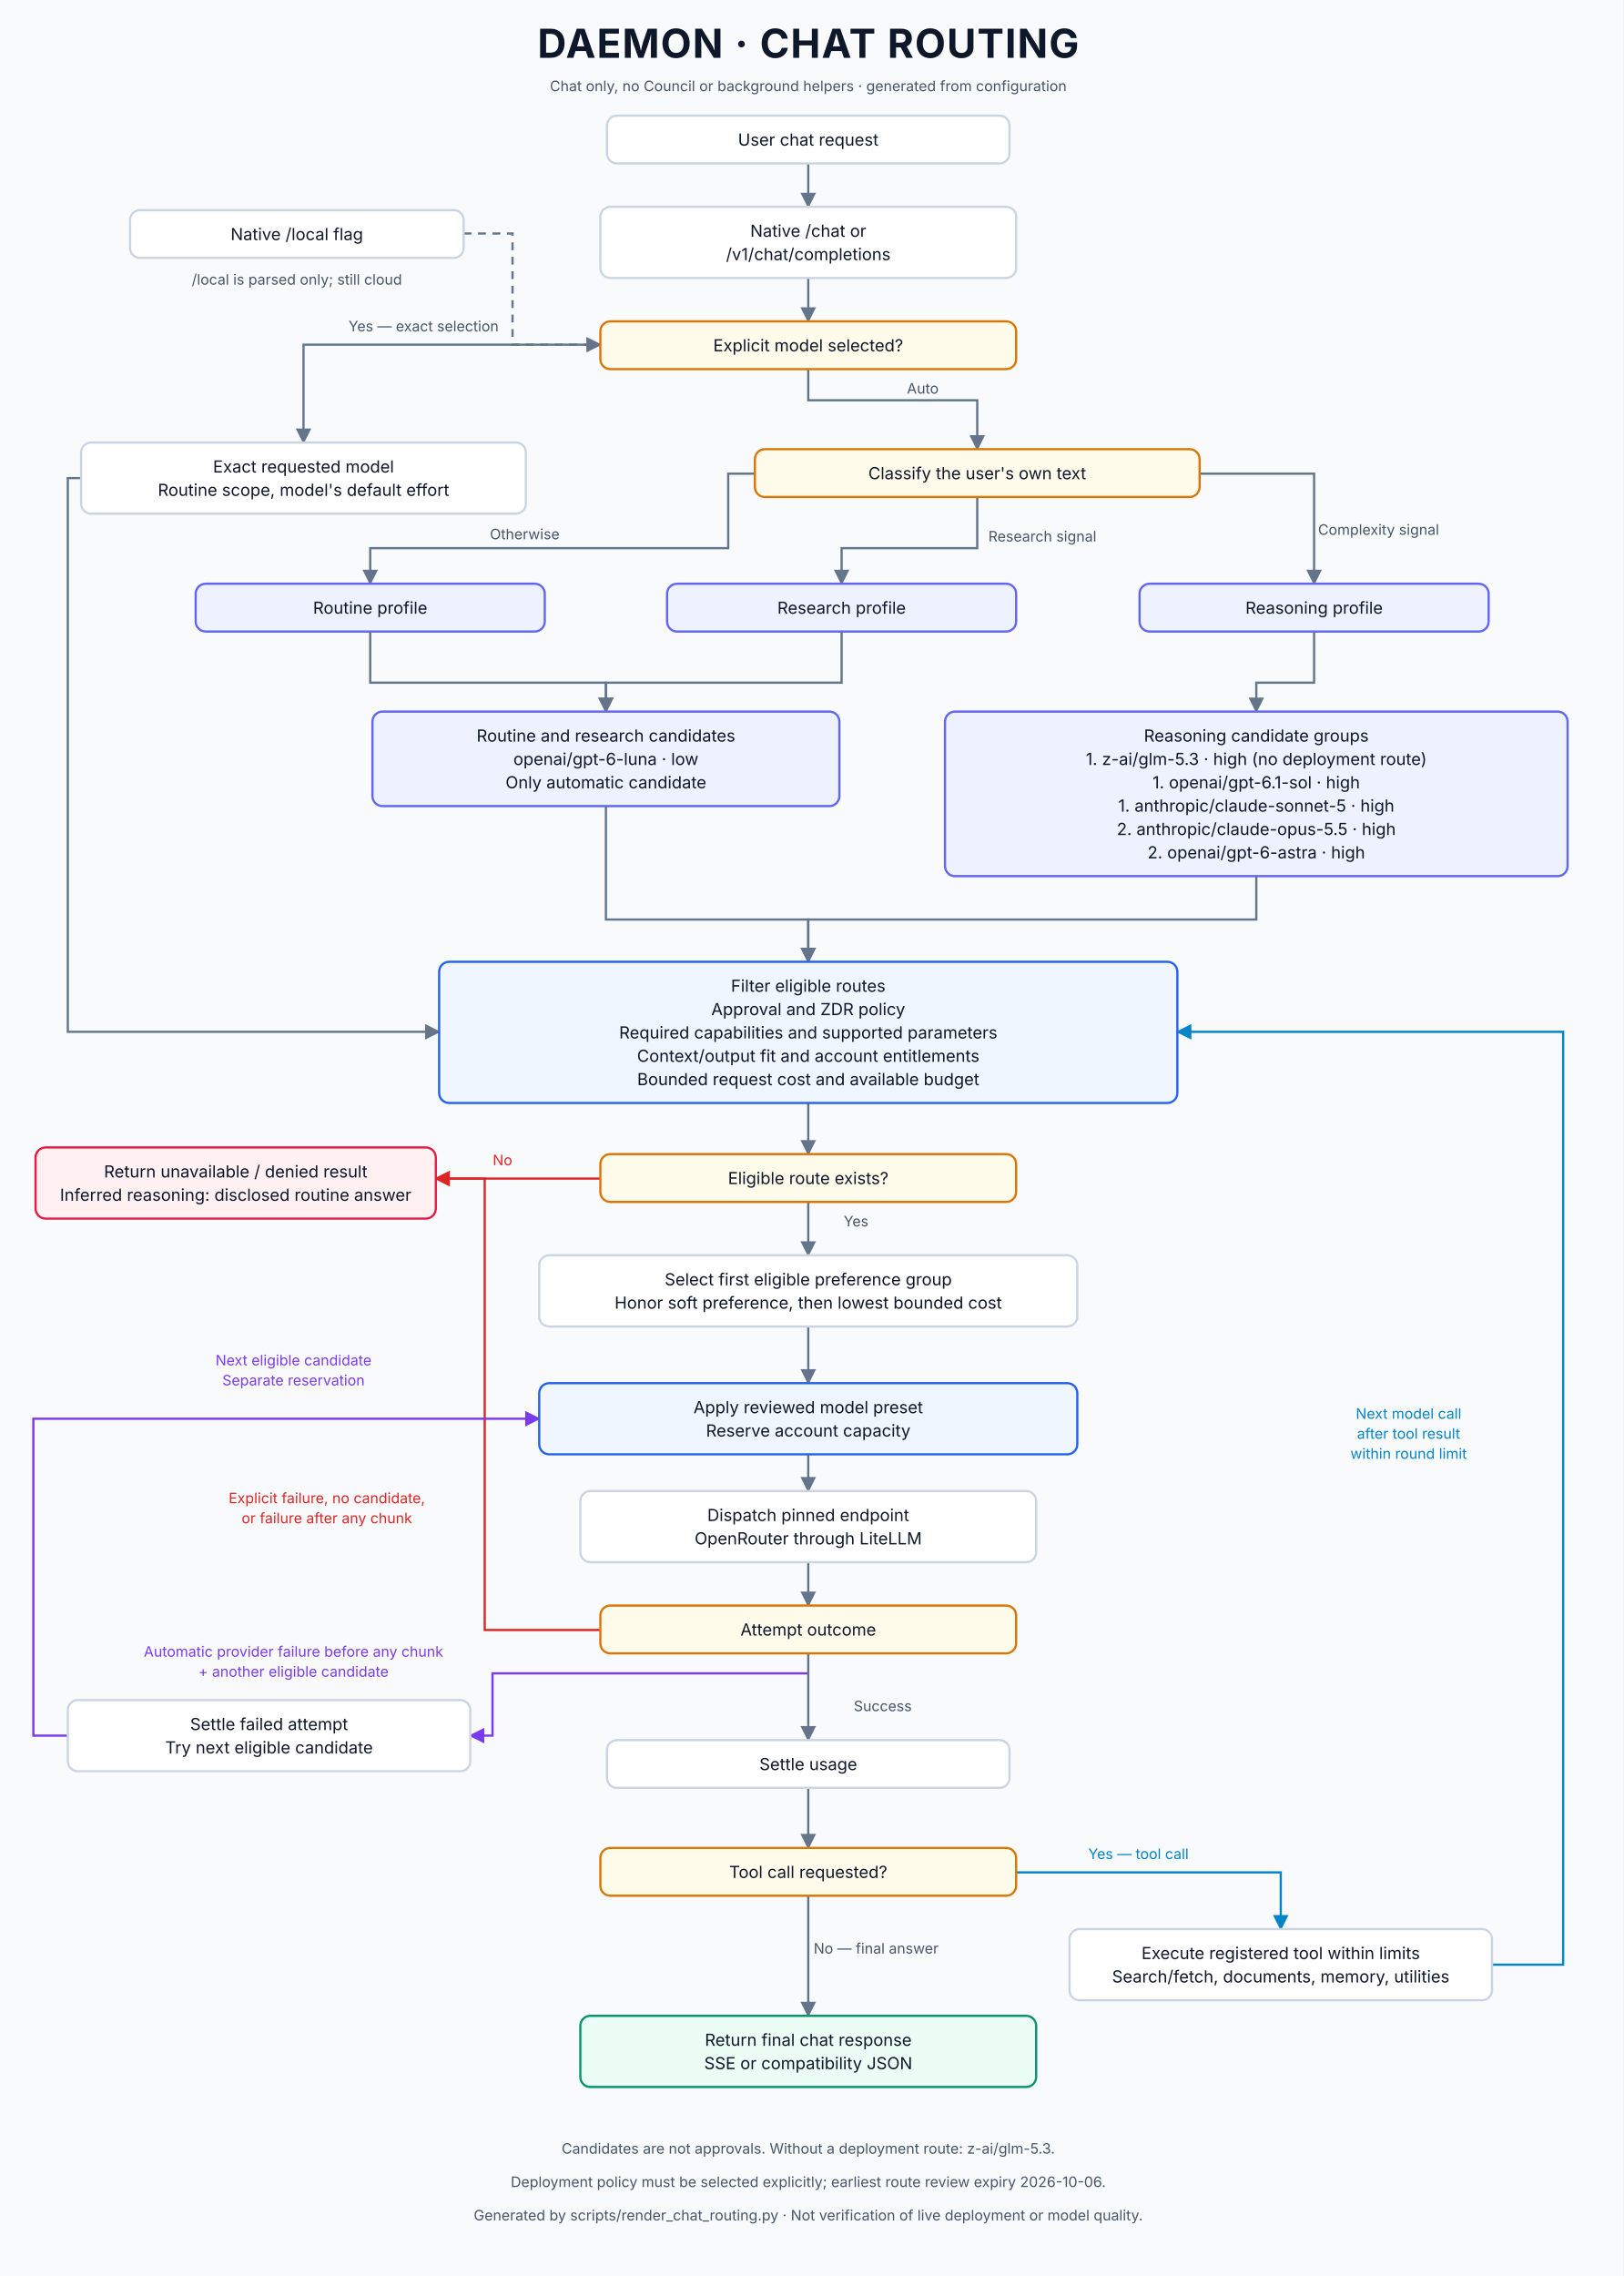
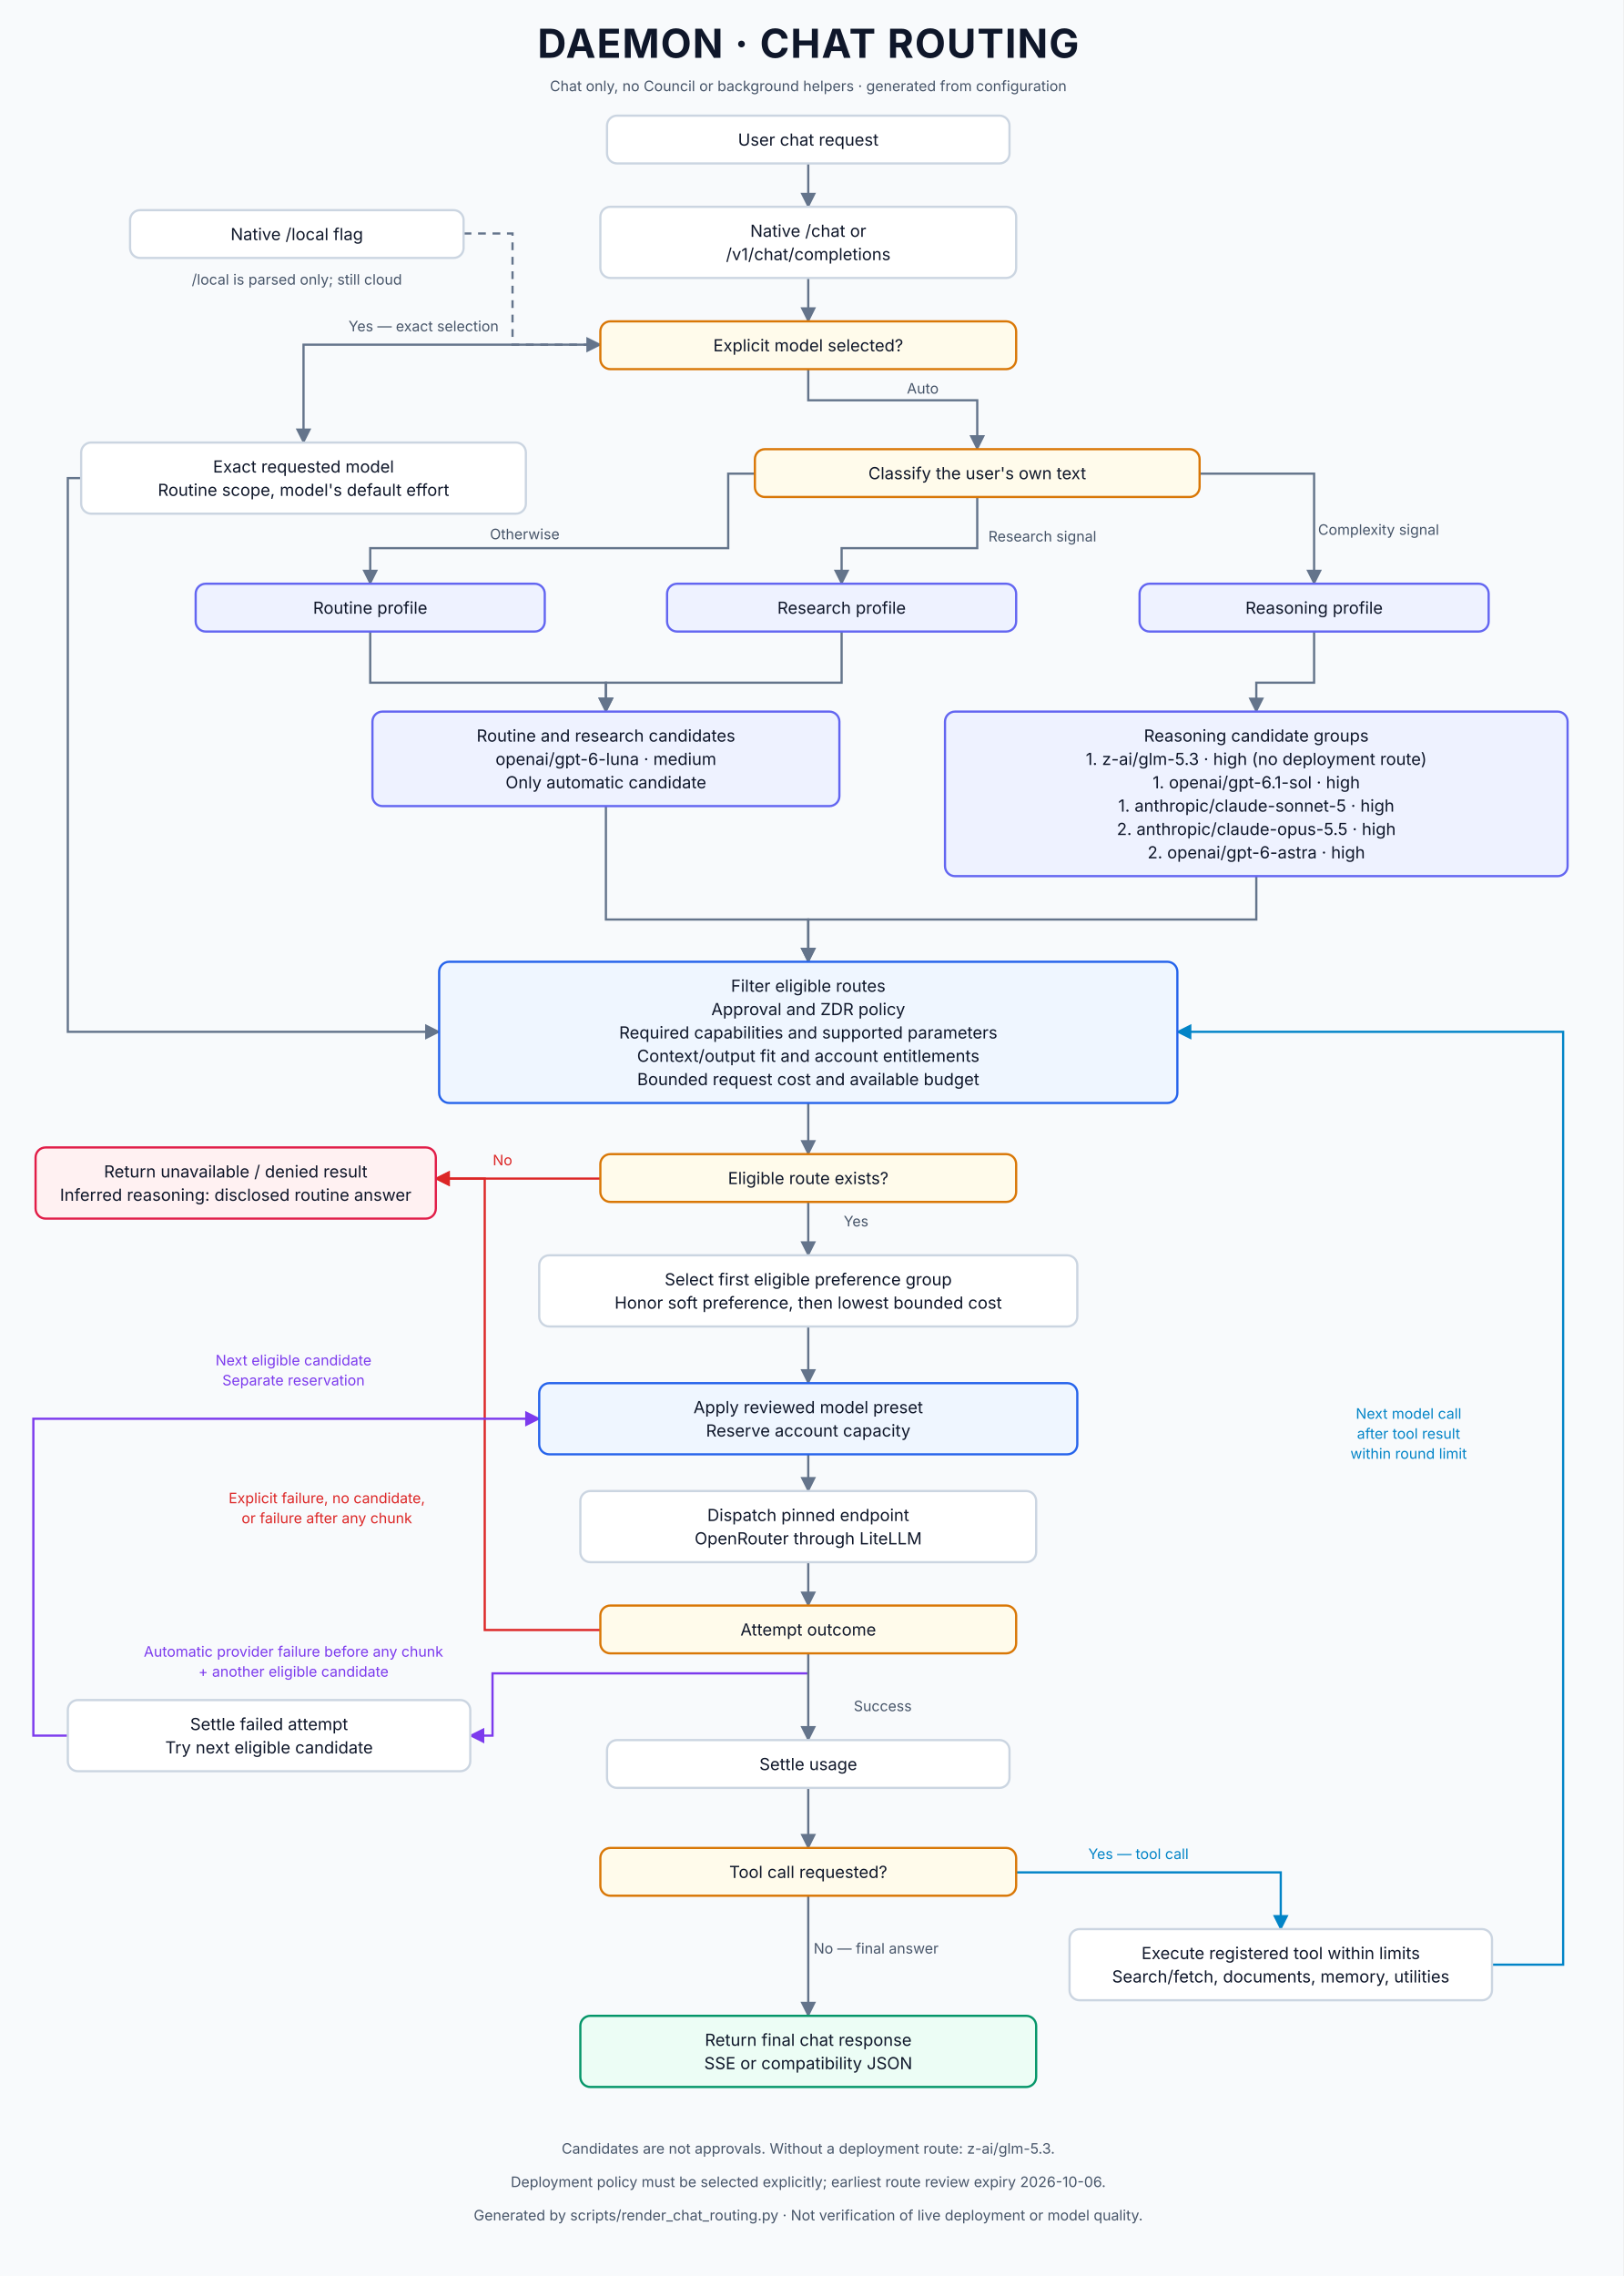
<svg xmlns="http://www.w3.org/2000/svg" viewBox="0 0 1460 2047" width="1460" height="2047" font-family="Inter, 'Segoe UI', Helvetica, Arial, sans-serif" role="img" aria-label="Daemon chat routing">
  <defs>
    <marker id="a-grey" viewBox="0 0 10 10" refX="9" refY="5" markerWidth="7" markerHeight="7" orient="auto-start-reverse">
      <path d="M0,0 L10,5 L0,10 z" fill="#64748b" />
    </marker>
    <marker id="a-red" viewBox="0 0 10 10" refX="9" refY="5" markerWidth="7" markerHeight="7" orient="auto-start-reverse">
      <path d="M0,0 L10,5 L0,10 z" fill="#dc2626" />
    </marker>
    <marker id="a-violet" viewBox="0 0 10 10" refX="9" refY="5" markerWidth="7" markerHeight="7" orient="auto-start-reverse">
      <path d="M0,0 L10,5 L0,10 z" fill="#7c3aed" />
    </marker>
    <marker id="a-blue" viewBox="0 0 10 10" refX="9" refY="5" markerWidth="7" markerHeight="7" orient="auto-start-reverse">
      <path d="M0,0 L10,5 L0,10 z" fill="#0284c7" />
    </marker>
  </defs>
  <rect width="1460" height="2047" fill="#f8fafc" />
  <text x="727" y="52" text-anchor="middle" font-size="36" font-weight="700" fill="#0f172a" letter-spacing="1">DAEMON · CHAT ROUTING</text>
  <text x="727" y="82" text-anchor="middle" font-size="13" fill="#475569">Chat only, no Council or background helpers · generated from configuration</text>
  <polyline points="727,147 727,186" fill="none" stroke="#64748b" stroke-width="2" marker-end="url(#a-grey)" />
  <polyline points="727,250 727,289" fill="none" stroke="#64748b" stroke-width="2" marker-end="url(#a-grey)" />
  <polyline points="417,210 461,210 461,310 540,310" fill="none" stroke="#64748b" stroke-width="2" stroke-dasharray="7 6" marker-end="url(#a-grey)" />
  <text x="267" y="256" text-anchor="middle" font-size="13" fill="#475569">/local is parsed only; still cloud</text>
  <polyline points="540,310 273,310 273,398" fill="none" stroke="#64748b" stroke-width="2" marker-end="url(#a-grey)" />
  <text x="381" y="298" text-anchor="middle" font-size="13" fill="#475569">Yes — exact selection</text>
  <polyline points="727,332 727,360 879,360 879,404" fill="none" stroke="#64748b" stroke-width="2" marker-end="url(#a-grey)" />
  <text x="830" y="354" text-anchor="middle" font-size="13" fill="#475569">Auto</text>
  <polyline points="679,426 655,426 655,493 333,493 333,525" fill="none" stroke="#64748b" stroke-width="2" marker-end="url(#a-grey)" />
  <text x="472" y="485" text-anchor="middle" font-size="13" fill="#475569">Otherwise</text>
  <polyline points="879,447 879,493 757,493 757,525" fill="none" stroke="#64748b" stroke-width="2" marker-end="url(#a-grey)" />
  <text x="889" y="487" text-anchor="start" font-size="13" fill="#475569">Research signal</text>
  <polyline points="1079,426 1182,426 1182,525" fill="none" stroke="#64748b" stroke-width="2" marker-end="url(#a-grey)" />
  <text x="1240" y="481" text-anchor="middle" font-size="13" fill="#475569">Complexity signal</text>
  <polyline points="333,568 333,614 545,614 545,640" fill="none" stroke="#64748b" stroke-width="2" marker-end="url(#a-grey)" />
  <polyline points="757,568 757,614 545,614 545,640" fill="none" stroke="#64748b" stroke-width="2" marker-end="url(#a-grey)" />
  <polyline points="545,725 545,827 727,827 727,865" fill="none" stroke="#64748b" stroke-width="2" marker-end="url(#a-grey)" />
  <polyline points="1182,568 1182,614 1130,614 1130,640" fill="none" stroke="#64748b" stroke-width="2" marker-end="url(#a-grey)" />
  <polyline points="1130,788 1130,827 727,827 727,865" fill="none" stroke="#64748b" stroke-width="2" marker-end="url(#a-grey)" />
  <polyline points="97,430 61,430 61,928 395,928" fill="none" stroke="#64748b" stroke-width="2" marker-end="url(#a-grey)" />
  <polyline points="727,992 727,1038" fill="none" stroke="#64748b" stroke-width="2" marker-end="url(#a-grey)" />
  <polyline points="540,1060 392,1060" fill="none" stroke="#dc2626" stroke-width="2" marker-end="url(#a-red)" />
  <text x="452" y="1048" text-anchor="middle" font-size="13" fill="#dc2626">No</text>
  <polyline points="727,1081 727,1129" fill="none" stroke="#64748b" stroke-width="2" marker-end="url(#a-grey)" />
  <text x="770" y="1103" text-anchor="middle" font-size="13" fill="#475569">Yes</text>
  <polyline points="727,1193 727,1244" fill="none" stroke="#64748b" stroke-width="2" marker-end="url(#a-grey)" />
  <polyline points="727,1308 727,1341" fill="none" stroke="#64748b" stroke-width="2" marker-end="url(#a-grey)" />
  <polyline points="727,1405 727,1444" fill="none" stroke="#64748b" stroke-width="2" marker-end="url(#a-grey)" />
  <polyline points="540,1466 436,1466 436,1060 392,1060" fill="none" stroke="#dc2626" stroke-width="2" marker-end="url(#a-red)" />
  <text x="294" y="1352" text-anchor="middle" font-size="13" fill="#dc2626">Explicit failure, no candidate,</text>
  <text x="294" y="1370" text-anchor="middle" font-size="13" fill="#dc2626">or failure after any chunk</text>
  <polyline points="727,1505 443,1505 443,1561 423,1561" fill="none" stroke="#7c3aed" stroke-width="2" marker-end="url(#a-violet)" />
  <text x="264" y="1490" text-anchor="middle" font-size="13" fill="#7c3aed">Automatic provider failure before any chunk</text>
  <text x="264" y="1508" text-anchor="middle" font-size="13" fill="#7c3aed">+ another eligible candidate</text>
  <polyline points="61,1561 30,1561 30,1276 485,1276" fill="none" stroke="#7c3aed" stroke-width="2" marker-end="url(#a-violet)" />
  <text x="264" y="1228" text-anchor="middle" font-size="13" fill="#7c3aed">Next eligible candidate</text>
  <text x="264" y="1246" text-anchor="middle" font-size="13" fill="#7c3aed">Separate reservation</text>
  <polyline points="727,1487 727,1565" fill="none" stroke="#64748b" stroke-width="2" marker-end="url(#a-grey)" />
  <text x="794" y="1539" text-anchor="middle" font-size="13" fill="#475569">Success</text>
  <polyline points="727,1608 727,1662" fill="none" stroke="#64748b" stroke-width="2" marker-end="url(#a-grey)" />
  <polyline points="914,1684 1152,1684 1152,1735" fill="none" stroke="#0284c7" stroke-width="2" marker-end="url(#a-blue)" />
  <text x="1024" y="1672" text-anchor="middle" font-size="13" fill="#0284c7">Yes — tool call</text>
  <polyline points="1342,1767 1406,1767 1406,928 1059,928" fill="none" stroke="#0284c7" stroke-width="2" marker-end="url(#a-blue)" />
  <text x="1267" y="1276" text-anchor="middle" font-size="13" fill="#0284c7">Next model call</text>
  <text x="1267" y="1294" text-anchor="middle" font-size="13" fill="#0284c7">after tool result</text>
  <text x="1267" y="1312" text-anchor="middle" font-size="13" fill="#0284c7">within round limit</text>
  <polyline points="727,1705 727,1813" fill="none" stroke="#64748b" stroke-width="2" marker-end="url(#a-grey)" />
  <text x="788" y="1757" text-anchor="middle" font-size="13" fill="#475569">No — final answer</text>
  <rect x="546" y="104" width="362" height="43" rx="9" fill="#ffffff" stroke="#cbd5e1" stroke-width="2" />
  <text x="727" y="131" text-anchor="middle" font-size="15" fill="#0f172a">User chat request</text>
  <rect x="540" y="186" width="374" height="64" rx="9" fill="#ffffff" stroke="#cbd5e1" stroke-width="2" />
  <text x="727" y="213" text-anchor="middle" font-size="15" fill="#0f172a">Native /chat or</text>
  <text x="727" y="234" text-anchor="middle" font-size="15" fill="#0f172a">/v1/chat/completions</text>
  <rect x="117" y="189" width="300" height="43" rx="9" fill="#ffffff" stroke="#cbd5e1" stroke-width="2" />
  <text x="267" y="216" text-anchor="middle" font-size="15" fill="#0f172a">Native /local flag</text>
  <rect x="540" y="289" width="374" height="43" rx="9" fill="#fffbeb" stroke="#d97706" stroke-width="2" />
  <text x="727" y="316" text-anchor="middle" font-size="15" fill="#0f172a">Explicit model selected?</text>
  <rect x="73" y="398" width="400" height="64" rx="9" fill="#ffffff" stroke="#cbd5e1" stroke-width="2" />
  <text x="273" y="425" text-anchor="middle" font-size="15" fill="#0f172a">Exact requested model</text>
  <text x="273" y="446" text-anchor="middle" font-size="15" fill="#0f172a">Routine scope, model's default effort</text>
  <rect x="679" y="404" width="400" height="43" rx="9" fill="#fffbeb" stroke="#d97706" stroke-width="2" />
  <text x="879" y="431" text-anchor="middle" font-size="15" fill="#0f172a">Classify the user's own text</text>
  <rect x="176" y="525" width="314" height="43" rx="9" fill="#eef2ff" stroke="#6366f1" stroke-width="2" />
  <text x="333" y="552" text-anchor="middle" font-size="15" fill="#0f172a">Routine profile</text>
  <rect x="600" y="525" width="314" height="43" rx="9" fill="#eef2ff" stroke="#6366f1" stroke-width="2" />
  <text x="757" y="552" text-anchor="middle" font-size="15" fill="#0f172a">Research profile</text>
  <rect x="1025" y="525" width="314" height="43" rx="9" fill="#eef2ff" stroke="#6366f1" stroke-width="2" />
  <text x="1182" y="552" text-anchor="middle" font-size="15" fill="#0f172a">Reasoning profile</text>
  <rect x="335" y="640" width="420" height="85" rx="9" fill="#eef2ff" stroke="#6366f1" stroke-width="2" />
  <text x="545" y="667" text-anchor="middle" font-size="15" fill="#0f172a">Routine and research candidates</text>
-   <text x="545" y="688" text-anchor="middle" font-size="15" fill="#0f172a">openai/gpt-6-luna · low</text>
+   <text x="545" y="688" text-anchor="middle" font-size="15" fill="#0f172a">openai/gpt-6-luna · medium</text>
  <text x="545" y="709" text-anchor="middle" font-size="15" fill="#0f172a">Only automatic candidate</text>
  <rect x="850" y="640" width="560" height="148" rx="9" fill="#eef2ff" stroke="#6366f1" stroke-width="2" />
  <text x="1130" y="667" text-anchor="middle" font-size="15" fill="#0f172a">Reasoning candidate groups</text>
  <text x="1130" y="688" text-anchor="middle" font-size="15" fill="#0f172a">1. z-ai/glm-5.3 · high (no deployment route)</text>
  <text x="1130" y="709" text-anchor="middle" font-size="15" fill="#0f172a">1. openai/gpt-6.1-sol · high</text>
  <text x="1130" y="730" text-anchor="middle" font-size="15" fill="#0f172a">1. anthropic/claude-sonnet-5 · high</text>
  <text x="1130" y="751" text-anchor="middle" font-size="15" fill="#0f172a">2. anthropic/claude-opus-5.5 · high</text>
  <text x="1130" y="772" text-anchor="middle" font-size="15" fill="#0f172a">2. openai/gpt-6-astra · high</text>
  <rect x="395" y="865" width="664" height="127" rx="9" fill="#eff6ff" stroke="#2563eb" stroke-width="2" />
  <text x="727" y="892" text-anchor="middle" font-size="15" fill="#0f172a">Filter eligible routes</text>
  <text x="727" y="913" text-anchor="middle" font-size="15" fill="#0f172a">Approval and ZDR policy</text>
  <text x="727" y="934" text-anchor="middle" font-size="15" fill="#0f172a">Required capabilities and supported parameters</text>
  <text x="727" y="955" text-anchor="middle" font-size="15" fill="#0f172a">Context/output fit and account entitlements</text>
  <text x="727" y="976" text-anchor="middle" font-size="15" fill="#0f172a">Bounded request cost and available budget</text>
  <rect x="540" y="1038" width="374" height="43" rx="9" fill="#fffbeb" stroke="#d97706" stroke-width="2" />
  <text x="727" y="1065" text-anchor="middle" font-size="15" fill="#0f172a">Eligible route exists?</text>
  <rect x="32" y="1032" width="360" height="64" rx="9" fill="#fff1f2" stroke="#e11d48" stroke-width="2" />
  <text x="212" y="1059" text-anchor="middle" font-size="15" fill="#0f172a">Return unavailable / denied result</text>
  <text x="212" y="1080" text-anchor="middle" font-size="15" fill="#0f172a">Inferred reasoning: disclosed routine answer</text>
  <rect x="485" y="1129" width="484" height="64" rx="9" fill="#ffffff" stroke="#cbd5e1" stroke-width="2" />
  <text x="727" y="1156" text-anchor="middle" font-size="15" fill="#0f172a">Select first eligible preference group</text>
  <text x="727" y="1177" text-anchor="middle" font-size="15" fill="#0f172a">Honor soft preference, then lowest bounded cost</text>
  <rect x="485" y="1244" width="484" height="64" rx="9" fill="#eff6ff" stroke="#2563eb" stroke-width="2" />
  <text x="727" y="1271" text-anchor="middle" font-size="15" fill="#0f172a">Apply reviewed model preset</text>
  <text x="727" y="1292" text-anchor="middle" font-size="15" fill="#0f172a">Reserve account capacity</text>
  <rect x="522" y="1341" width="410" height="64" rx="9" fill="#ffffff" stroke="#cbd5e1" stroke-width="2" />
  <text x="727" y="1368" text-anchor="middle" font-size="15" fill="#0f172a">Dispatch pinned endpoint</text>
  <text x="727" y="1389" text-anchor="middle" font-size="15" fill="#0f172a">OpenRouter through LiteLLM</text>
  <rect x="540" y="1444" width="374" height="43" rx="9" fill="#fffbeb" stroke="#d97706" stroke-width="2" />
  <text x="727" y="1471" text-anchor="middle" font-size="15" fill="#0f172a">Attempt outcome</text>
  <rect x="61" y="1529" width="362" height="64" rx="9" fill="#ffffff" stroke="#cbd5e1" stroke-width="2" />
  <text x="242" y="1556" text-anchor="middle" font-size="15" fill="#0f172a">Settle failed attempt</text>
  <text x="242" y="1577" text-anchor="middle" font-size="15" fill="#0f172a">Try next eligible candidate</text>
  <rect x="546" y="1565" width="362" height="43" rx="9" fill="#ffffff" stroke="#cbd5e1" stroke-width="2" />
  <text x="727" y="1592" text-anchor="middle" font-size="15" fill="#0f172a">Settle usage</text>
  <rect x="540" y="1662" width="374" height="43" rx="9" fill="#fffbeb" stroke="#d97706" stroke-width="2" />
  <text x="727" y="1689" text-anchor="middle" font-size="15" fill="#0f172a">Tool call requested?</text>
  <rect x="962" y="1735" width="380" height="64" rx="9" fill="#ffffff" stroke="#cbd5e1" stroke-width="2" />
  <text x="1152" y="1762" text-anchor="middle" font-size="15" fill="#0f172a">Execute registered tool within limits</text>
  <text x="1152" y="1783" text-anchor="middle" font-size="15" fill="#0f172a">Search/fetch, documents, memory, utilities</text>
  <rect x="522" y="1813" width="410" height="64" rx="9" fill="#ecfdf5" stroke="#059669" stroke-width="2" />
  <text x="727" y="1840" text-anchor="middle" font-size="15" fill="#0f172a">Return final chat response</text>
  <text x="727" y="1861" text-anchor="middle" font-size="15" fill="#0f172a">SSE or compatibility JSON</text>
  <text x="727" y="1937" text-anchor="middle" font-size="13" fill="#475569">Candidates are not approvals. Without a deployment route: z-ai/glm-5.3.</text>
  <text x="727" y="1967" text-anchor="middle" font-size="13" fill="#475569">Deployment policy must be selected explicitly; earliest route review expiry 2026-10-06.</text>
  <text x="727" y="1997" text-anchor="middle" font-size="13" fill="#475569">Generated by scripts/render_chat_routing.py · Not verification of live deployment or model quality.</text>
</svg>
